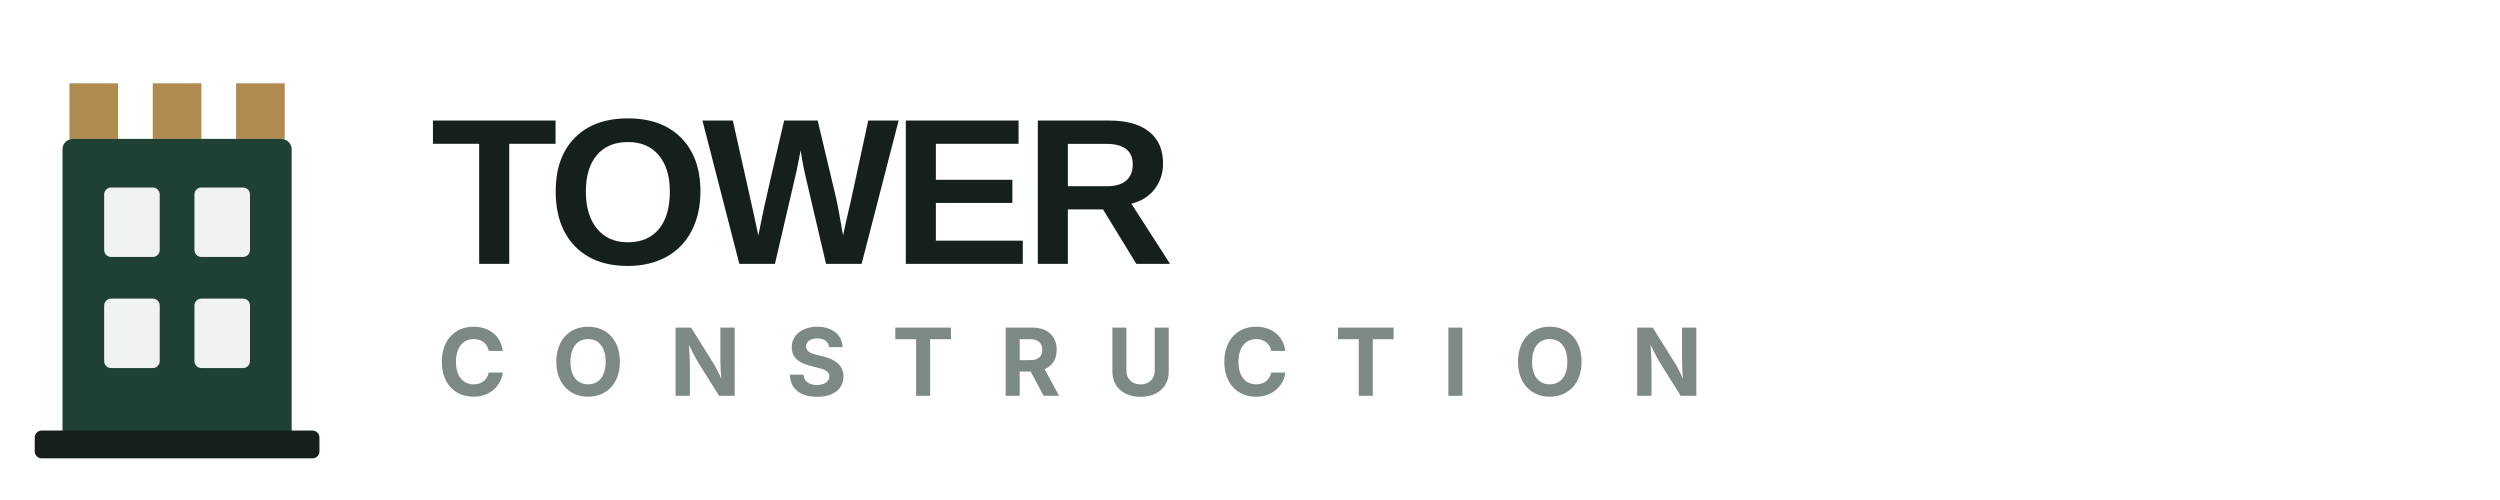
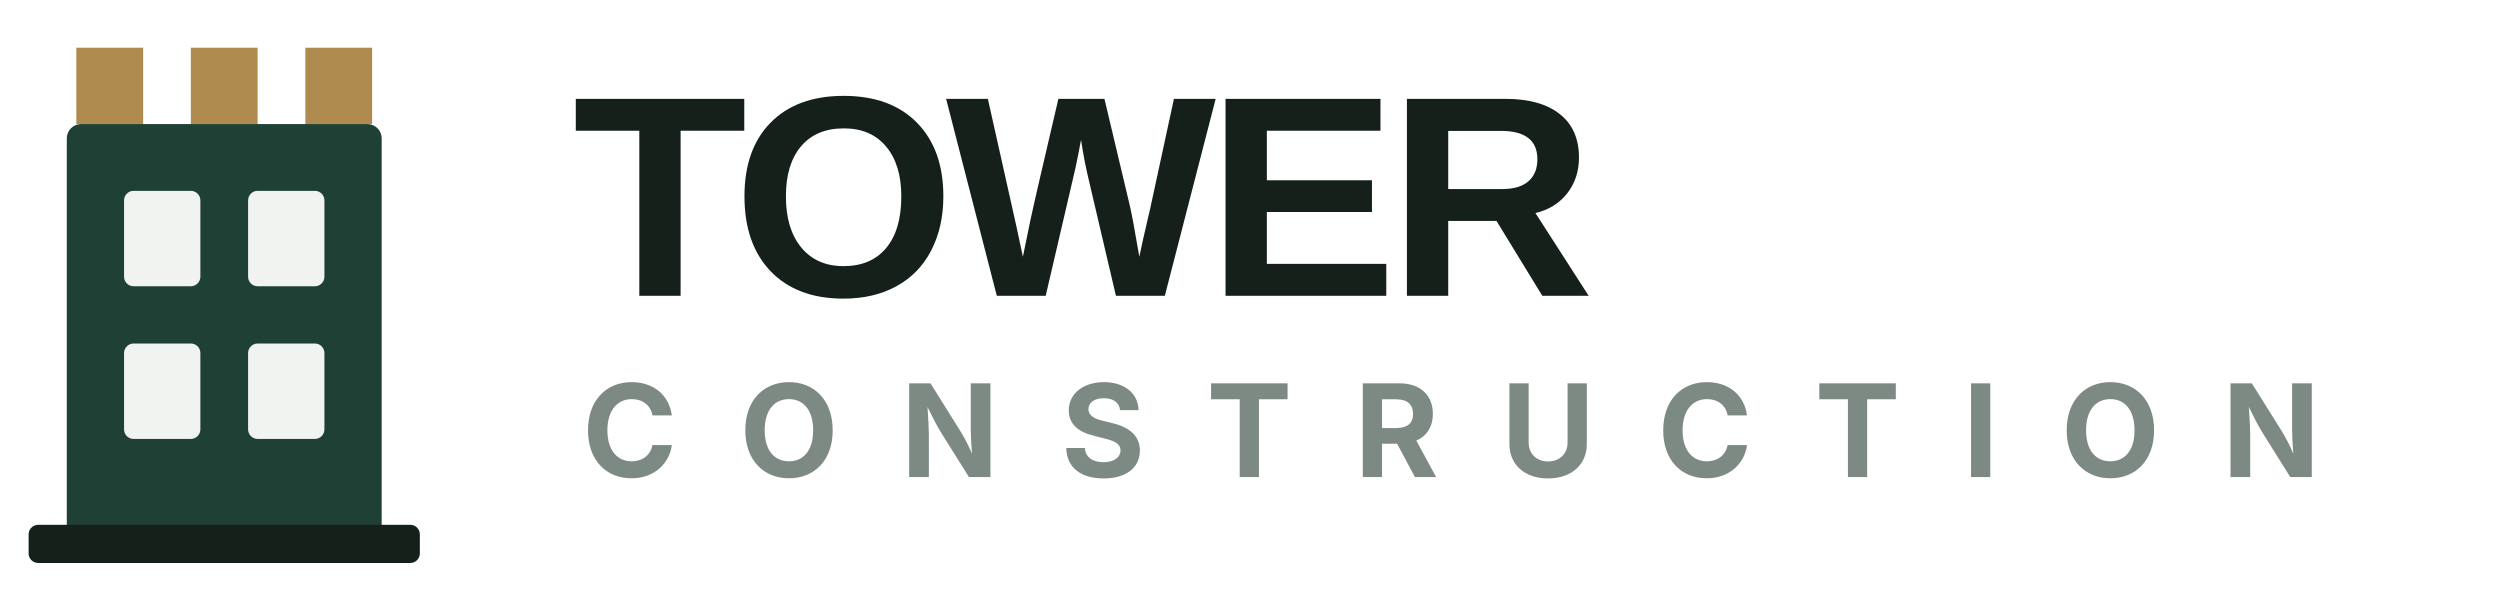
- <svg xmlns="http://www.w3.org/2000/svg" viewBox="0 0 360 72" width="360" height="72" role="img" aria-label="Tower Construction">
+ <svg xmlns="http://www.w3.org/2000/svg" viewBox="2 7 262 62" width="262" height="62" role="img" aria-label="Tower Construction">
  <g>
    <rect x="10" y="12" width="7" height="8" fill="#b08b4f" />
    <rect x="22" y="12" width="7" height="8" fill="#b08b4f" />
    <rect x="34" y="12" width="7" height="8" fill="#b08b4f" />
    <rect x="9" y="20" width="33" height="44" rx="1.5" fill="#1f4034" />
    <rect x="15" y="27" width="8" height="10" rx="1" fill="#f1f3f1" />
    <rect x="28" y="27" width="8" height="10" rx="1" fill="#f1f3f1" />
    <rect x="15" y="43" width="8" height="10" rx="1" fill="#f1f3f1" />
    <rect x="28" y="43" width="8" height="10" rx="1" fill="#f1f3f1" />
    <rect x="5" y="62" width="41" height="4" rx="1" fill="#15201b" />
  </g>
  <text x="62" y="38" font-family="'Plus Jakarta Sans', 'Arial Black', Arial, sans-serif" font-weight="800" font-size="30" letter-spacing="-1" fill="#15201b">TOWER</text>
  <text x="63" y="57" font-family="'Inter', Arial, sans-serif" font-weight="700" font-size="13.5" letter-spacing="6.5" fill="#7d8a83">CONSTRUCTION</text>
</svg>
